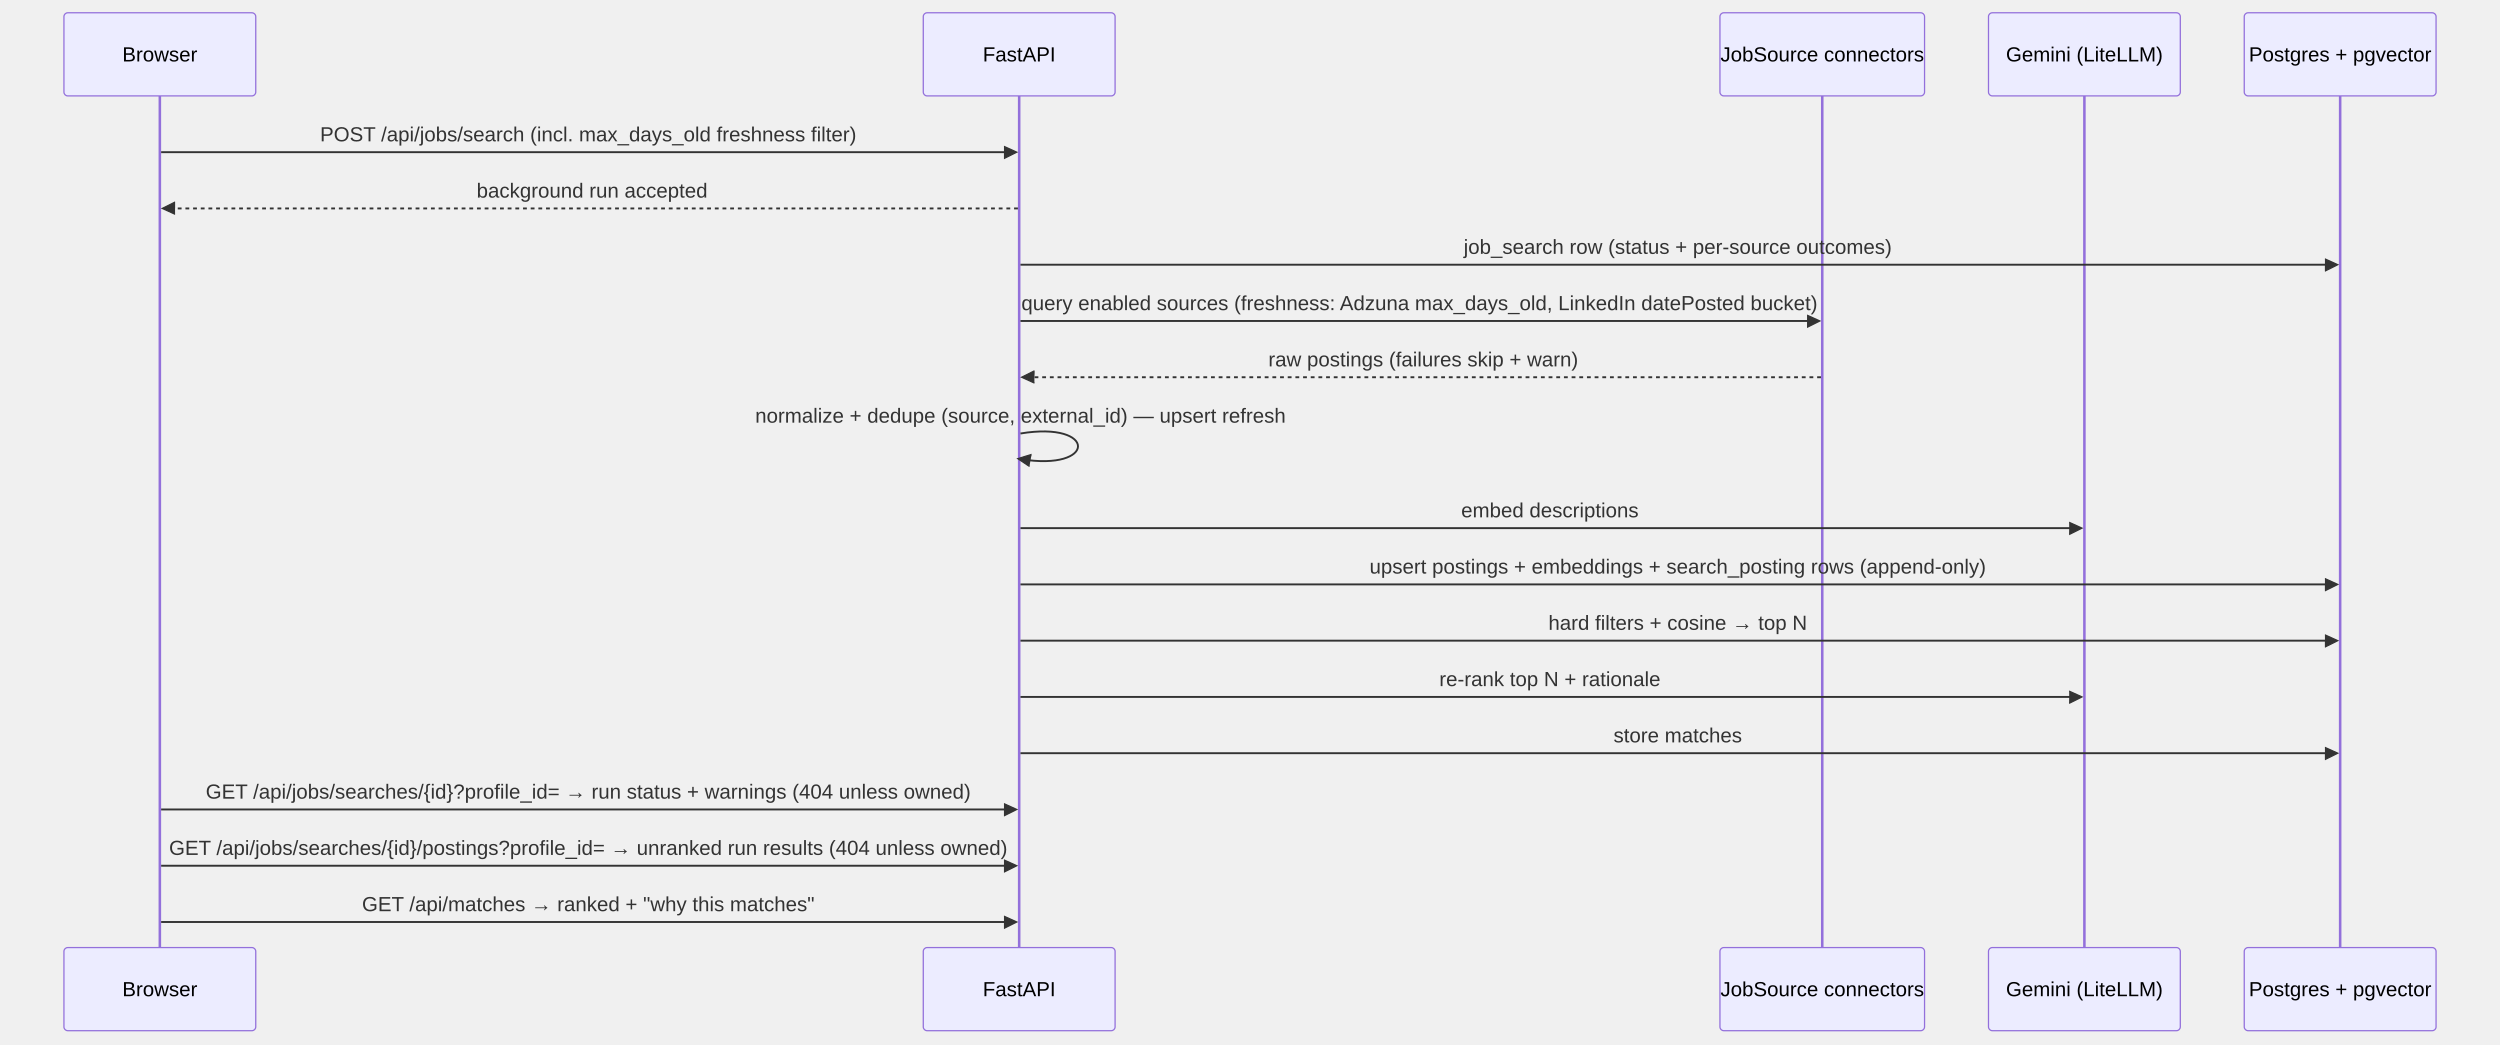
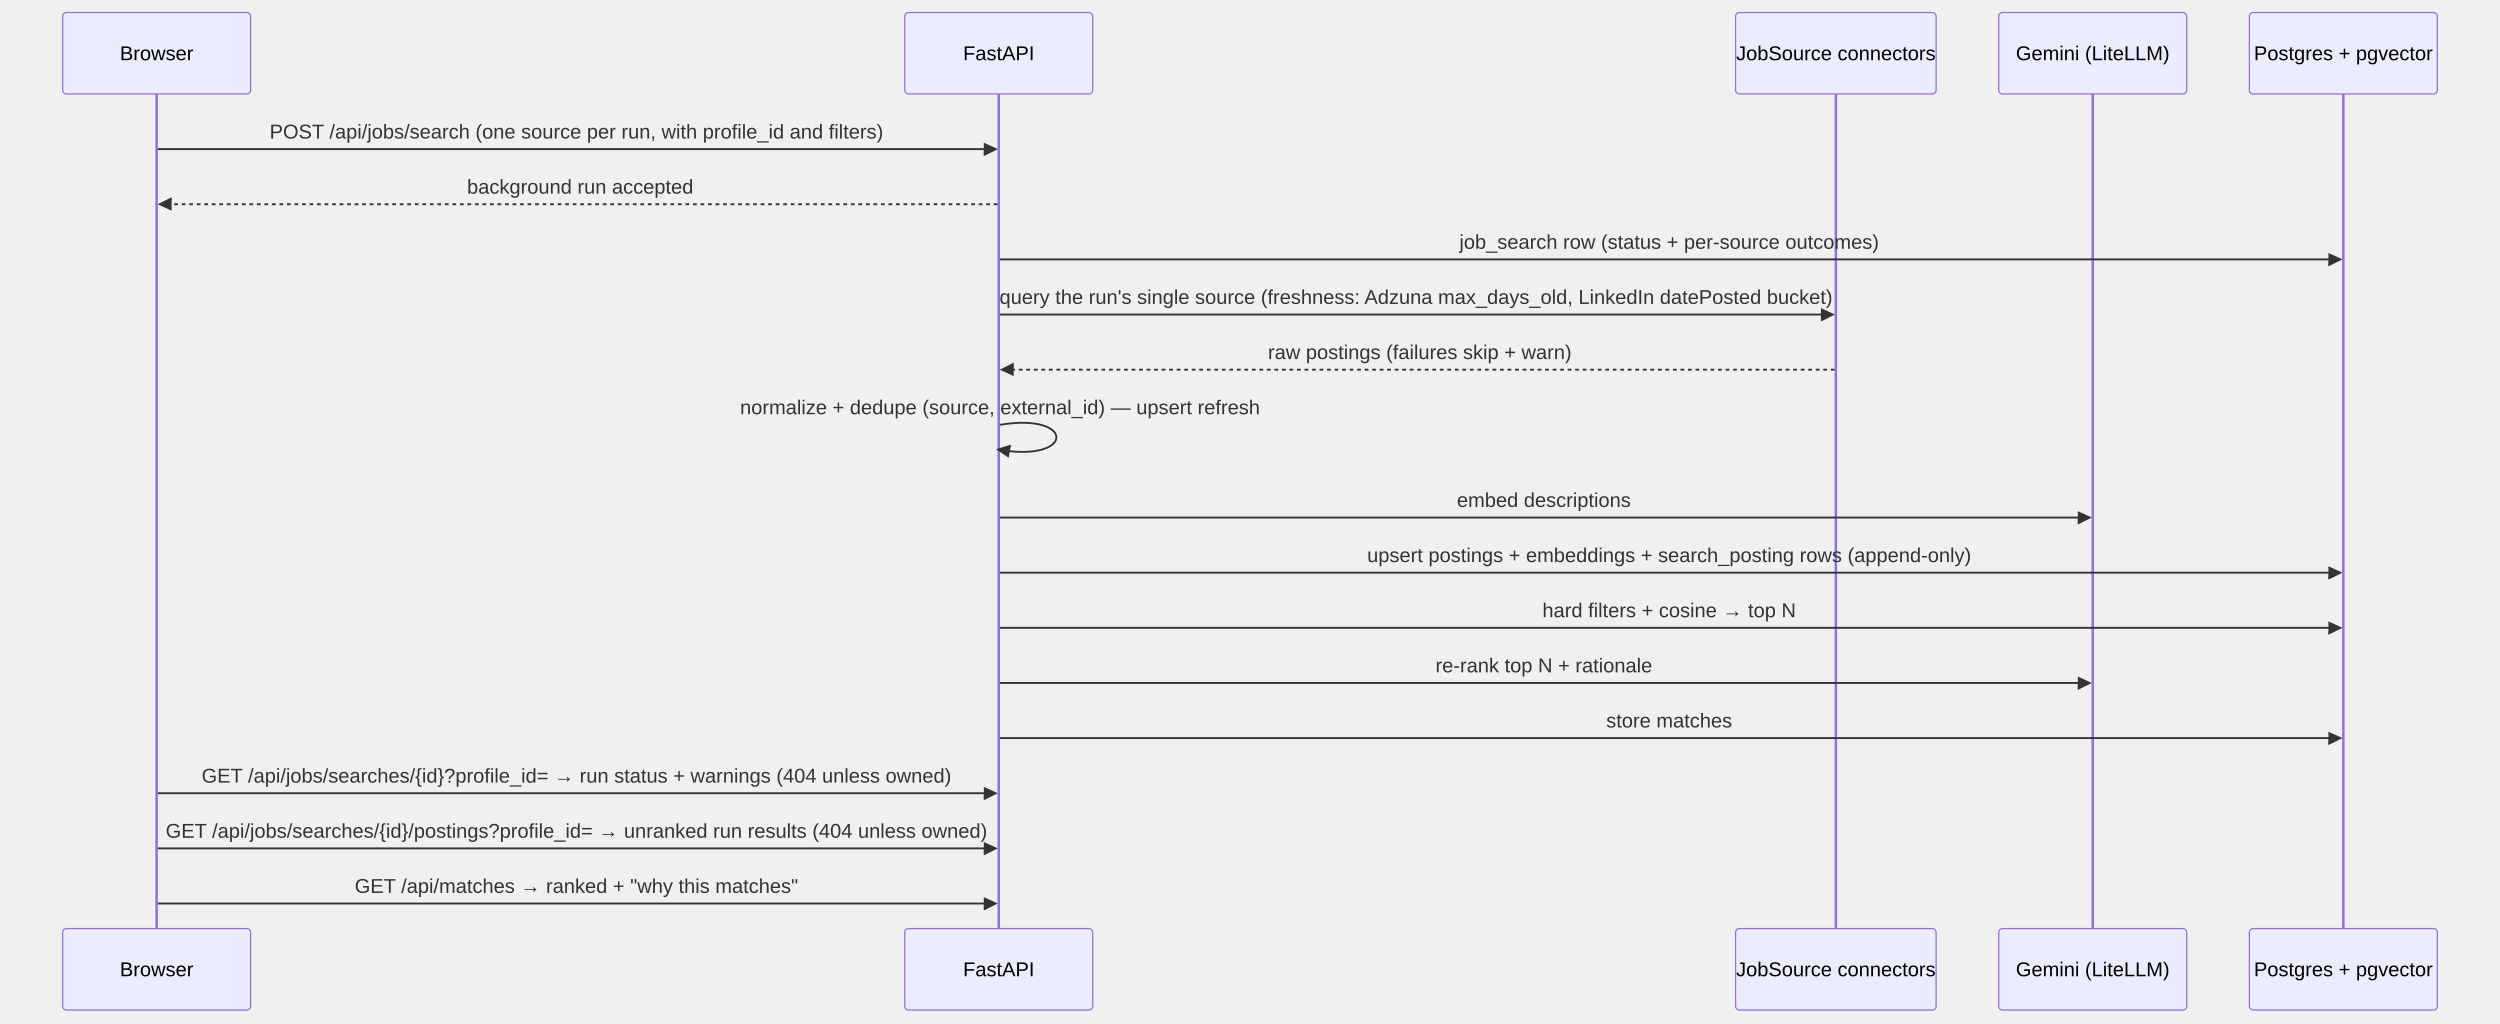
- <svg xmlns="http://www.w3.org/2000/svg" id="my-svg" width="100%" style="max-width: 1955px; background-color: white;" viewBox="-50 -10 1955 817" role="graphics-document document" aria-roledescription="sequence">
+ <svg xmlns="http://www.w3.org/2000/svg" id="my-svg" width="100%" style="max-width: 1995px; background-color: white;" viewBox="-50 -10 1995 817" role="graphics-document document" aria-roledescription="sequence">
  <g>
-     <rect x="1705" y="731" fill="#eaeaea" stroke="#666" width="150" height="65" name="D" rx="3" ry="3" class="actor actor-bottom" />
-     <text x="1780" y="763.5" dominant-baseline="central" alignment-baseline="central" class="actor actor-box" style="text-anchor: middle; font-size: 16px; font-weight: 400;">
-       <tspan x="1780" dy="0">Postgres + pgvector</tspan>
+     <rect x="1745" y="731" fill="#eaeaea" stroke="#666" width="150" height="65" name="D" rx="3" ry="3" class="actor actor-bottom" />
+     <text x="1820" y="763.5" dominant-baseline="central" alignment-baseline="central" class="actor actor-box" style="text-anchor: middle; font-size: 16px; font-weight: 400;">
+       <tspan x="1820" dy="0">Postgres + pgvector</tspan>
    </text>
  </g>
  <g>
-     <rect x="1505" y="731" fill="#eaeaea" stroke="#666" width="150" height="65" name="G" rx="3" ry="3" class="actor actor-bottom" />
-     <text x="1580" y="763.5" dominant-baseline="central" alignment-baseline="central" class="actor actor-box" style="text-anchor: middle; font-size: 16px; font-weight: 400;">
-       <tspan x="1580" dy="0">Gemini (LiteLLM)</tspan>
+     <rect x="1545" y="731" fill="#eaeaea" stroke="#666" width="150" height="65" name="G" rx="3" ry="3" class="actor actor-bottom" />
+     <text x="1620" y="763.5" dominant-baseline="central" alignment-baseline="central" class="actor actor-box" style="text-anchor: middle; font-size: 16px; font-weight: 400;">
+       <tspan x="1620" dy="0">Gemini (LiteLLM)</tspan>
    </text>
  </g>
  <g>
-     <rect x="1295" y="731" fill="#eaeaea" stroke="#666" width="160" height="65" name="C" rx="3" ry="3" class="actor actor-bottom" />
-     <text x="1375" y="763.5" dominant-baseline="central" alignment-baseline="central" class="actor actor-box" style="text-anchor: middle; font-size: 16px; font-weight: 400;">
-       <tspan x="1375" dy="0">JobSource connectors</tspan>
+     <rect x="1335" y="731" fill="#eaeaea" stroke="#666" width="160" height="65" name="C" rx="3" ry="3" class="actor actor-bottom" />
+     <text x="1415" y="763.5" dominant-baseline="central" alignment-baseline="central" class="actor actor-box" style="text-anchor: middle; font-size: 16px; font-weight: 400;">
+       <tspan x="1415" dy="0">JobSource connectors</tspan>
    </text>
  </g>
  <g>
    <rect x="672" y="731" fill="#eaeaea" stroke="#666" width="150" height="65" name="A" rx="3" ry="3" class="actor actor-bottom" />
    <text x="747" y="763.5" dominant-baseline="central" alignment-baseline="central" class="actor actor-box" style="text-anchor: middle; font-size: 16px; font-weight: 400;">
      <tspan x="747" dy="0">FastAPI</tspan>
    </text>
  </g>
  <g>
    <rect x="0" y="731" fill="#eaeaea" stroke="#666" width="150" height="65" name="B" rx="3" ry="3" class="actor actor-bottom" />
    <text x="75" y="763.5" dominant-baseline="central" alignment-baseline="central" class="actor actor-box" style="text-anchor: middle; font-size: 16px; font-weight: 400;">
      <tspan x="75" dy="0">Browser</tspan>
    </text>
  </g>
  <g>
-     <line id="actor4" x1="1780" y1="65" x2="1780" y2="731" class="actor-line 200" stroke-width="0.5px" stroke="#999" name="D" data-et="life-line" data-id="D" />
+     <line id="actor4" x1="1820" y1="65" x2="1820" y2="731" class="actor-line 200" stroke-width="0.5px" stroke="#999" name="D" data-et="life-line" data-id="D" />
    <g id="root-4" data-et="participant" data-type="participant" data-id="D">
-       <rect x="1705" y="0" fill="#eaeaea" stroke="#666" width="150" height="65" name="D" rx="3" ry="3" class="actor actor-top" />
-       <text x="1780" y="32.5" dominant-baseline="central" alignment-baseline="central" class="actor actor-box" style="text-anchor: middle; font-size: 16px; font-weight: 400;">
-         <tspan x="1780" dy="0">Postgres + pgvector</tspan>
+       <rect x="1745" y="0" fill="#eaeaea" stroke="#666" width="150" height="65" name="D" rx="3" ry="3" class="actor actor-top" />
+       <text x="1820" y="32.5" dominant-baseline="central" alignment-baseline="central" class="actor actor-box" style="text-anchor: middle; font-size: 16px; font-weight: 400;">
+         <tspan x="1820" dy="0">Postgres + pgvector</tspan>
      </text>
    </g>
  </g>
  <g>
-     <line id="actor3" x1="1580" y1="65" x2="1580" y2="731" class="actor-line 200" stroke-width="0.5px" stroke="#999" name="G" data-et="life-line" data-id="G" />
+     <line id="actor3" x1="1620" y1="65" x2="1620" y2="731" class="actor-line 200" stroke-width="0.5px" stroke="#999" name="G" data-et="life-line" data-id="G" />
    <g id="root-3" data-et="participant" data-type="participant" data-id="G">
-       <rect x="1505" y="0" fill="#eaeaea" stroke="#666" width="150" height="65" name="G" rx="3" ry="3" class="actor actor-top" />
-       <text x="1580" y="32.5" dominant-baseline="central" alignment-baseline="central" class="actor actor-box" style="text-anchor: middle; font-size: 16px; font-weight: 400;">
-         <tspan x="1580" dy="0">Gemini (LiteLLM)</tspan>
+       <rect x="1545" y="0" fill="#eaeaea" stroke="#666" width="150" height="65" name="G" rx="3" ry="3" class="actor actor-top" />
+       <text x="1620" y="32.5" dominant-baseline="central" alignment-baseline="central" class="actor actor-box" style="text-anchor: middle; font-size: 16px; font-weight: 400;">
+         <tspan x="1620" dy="0">Gemini (LiteLLM)</tspan>
      </text>
    </g>
  </g>
  <g>
-     <line id="actor2" x1="1375" y1="65" x2="1375" y2="731" class="actor-line 200" stroke-width="0.5px" stroke="#999" name="C" data-et="life-line" data-id="C" />
+     <line id="actor2" x1="1415" y1="65" x2="1415" y2="731" class="actor-line 200" stroke-width="0.5px" stroke="#999" name="C" data-et="life-line" data-id="C" />
    <g id="root-2" data-et="participant" data-type="participant" data-id="C">
-       <rect x="1295" y="0" fill="#eaeaea" stroke="#666" width="160" height="65" name="C" rx="3" ry="3" class="actor actor-top" />
-       <text x="1375" y="32.5" dominant-baseline="central" alignment-baseline="central" class="actor actor-box" style="text-anchor: middle; font-size: 16px; font-weight: 400;">
-         <tspan x="1375" dy="0">JobSource connectors</tspan>
+       <rect x="1335" y="0" fill="#eaeaea" stroke="#666" width="160" height="65" name="C" rx="3" ry="3" class="actor actor-top" />
+       <text x="1415" y="32.5" dominant-baseline="central" alignment-baseline="central" class="actor actor-box" style="text-anchor: middle; font-size: 16px; font-weight: 400;">
+         <tspan x="1415" dy="0">JobSource connectors</tspan>
      </text>
    </g>
  </g>
  <g>
    <line id="actor1" x1="747" y1="65" x2="747" y2="731" class="actor-line 200" stroke-width="0.5px" stroke="#999" name="A" data-et="life-line" data-id="A" />
    <g id="root-1" data-et="participant" data-type="participant" data-id="A">
      <rect x="672" y="0" fill="#eaeaea" stroke="#666" width="150" height="65" name="A" rx="3" ry="3" class="actor actor-top" />
      <text x="747" y="32.5" dominant-baseline="central" alignment-baseline="central" class="actor actor-box" style="text-anchor: middle; font-size: 16px; font-weight: 400;">
        <tspan x="747" dy="0">FastAPI</tspan>
      </text>
    </g>
  </g>
  <g>
    <line id="actor0" x1="75" y1="65" x2="75" y2="731" class="actor-line 200" stroke-width="0.5px" stroke="#999" name="B" data-et="life-line" data-id="B" />
    <g id="root-0" data-et="participant" data-type="participant" data-id="B">
      <rect x="0" y="0" fill="#eaeaea" stroke="#666" width="150" height="65" name="B" rx="3" ry="3" class="actor actor-top" />
      <text x="75" y="32.5" dominant-baseline="central" alignment-baseline="central" class="actor actor-box" style="text-anchor: middle; font-size: 16px; font-weight: 400;">
        <tspan x="75" dy="0">Browser</tspan>
      </text>
    </g>
  </g>
  <style>#my-svg{font-family:"trebuchet ms",verdana,arial,sans-serif;font-size:16px;fill:#333;}@keyframes edge-animation-frame{from{stroke-dashoffset:0;}}@keyframes dash{to{stroke-dashoffset:0;}}#my-svg .edge-animation-slow{stroke-dasharray:9,5!important;stroke-dashoffset:900;animation:dash 50s linear infinite;stroke-linecap:round;}#my-svg .edge-animation-fast{stroke-dasharray:9,5!important;stroke-dashoffset:900;animation:dash 20s linear infinite;stroke-linecap:round;}#my-svg .error-icon{fill:#552222;}#my-svg .error-text{fill:#552222;stroke:#552222;}#my-svg .edge-thickness-normal{stroke-width:1px;}#my-svg .edge-thickness-thick{stroke-width:3.5px;}#my-svg .edge-pattern-solid{stroke-dasharray:0;}#my-svg .edge-thickness-invisible{stroke-width:0;fill:none;}#my-svg .edge-pattern-dashed{stroke-dasharray:3;}#my-svg .edge-pattern-dotted{stroke-dasharray:2;}#my-svg .marker{fill:#333333;stroke:#333333;}#my-svg .marker.cross{stroke:#333333;}#my-svg svg{font-family:"trebuchet ms",verdana,arial,sans-serif;font-size:16px;}#my-svg p{margin:0;}#my-svg .actor{stroke:#9370DB;fill:#ECECFF;stroke-width:1;}#my-svg rect.actor.outer-path[data-look="neo"]{filter:drop-shadow(1px 2px 2px rgba(185, 185, 185, 1));}#my-svg rect.note[data-look="neo"]{stroke:#aaaa33;fill:#fff5ad;filter:drop-shadow(1px 2px 2px rgba(185, 185, 185, 1));}#my-svg text.actor&gt;tspan{fill:black;stroke:none;}#my-svg .actor-line{stroke:#9370DB;}#my-svg .innerArc{stroke-width:1.5;stroke-dasharray:none;}#my-svg .messageLine0{stroke-width:1.5;stroke-dasharray:none;stroke:#333;}#my-svg .messageLine1{stroke-width:1.5;stroke-dasharray:2,2;stroke:#333;}#my-svg [id$="-arrowhead"] path{fill:#333;stroke:#333;}#my-svg .sequenceNumber{fill:white;}#my-svg [id$="-sequencenumber"]{fill:#333;}#my-svg [id$="-crosshead"] path{fill:#333;stroke:#333;}#my-svg .messageText{fill:#333;stroke:none;}#my-svg .labelBox{stroke:#9370DB;fill:#ECECFF;filter:none;}#my-svg .labelText,#my-svg .labelText&gt;tspan{fill:black;stroke:none;}#my-svg .loopText,#my-svg .loopText&gt;tspan{fill:black;stroke:none;}#my-svg .sectionTitle,#my-svg .sectionTitle&gt;tspan{fill:black;stroke:none;}#my-svg .loopLine{stroke-width:2px;stroke-dasharray:2,2;stroke:#9370DB;fill:#9370DB;}#my-svg .note{stroke:#aaaa33;fill:#fff5ad;}#my-svg .noteText,#my-svg .noteText&gt;tspan{fill:black;stroke:none;font-weight:normal;}#my-svg .activation0{fill:#f4f4f4;stroke:#666;}#my-svg .activation1{fill:#f4f4f4;stroke:#666;}#my-svg .activation2{fill:#f4f4f4;stroke:#666;}#my-svg .actorPopupMenu{position:absolute;}#my-svg .actorPopupMenuPanel{position:absolute;fill:#ECECFF;box-shadow:0px 8px 16px 0px rgba(0,0,0,0.2);filter:drop-shadow(3px 5px 2px rgb(0 0 0 / 0.4));}#my-svg .actor-man circle,#my-svg line{fill:#ECECFF;stroke-width:2px;}#my-svg g rect.rect{filter:drop-shadow(1px 2px 2px rgba(185, 185, 185, 1));stroke:#9370DB;}#my-svg .node .neo-node{stroke:#9370DB;}#my-svg [data-look="neo"].node rect,#my-svg [data-look="neo"].cluster rect,#my-svg [data-look="neo"].node polygon{stroke:#9370DB;filter:drop-shadow(1px 2px 2px rgba(185, 185, 185, 1));}#my-svg [data-look="neo"].swimlane.cluster rect{filter:none;}#my-svg [data-look="neo"].node path{stroke:#9370DB;stroke-width:1px;}#my-svg [data-look="neo"].node .outer-path{filter:drop-shadow(1px 2px 2px rgba(185, 185, 185, 1));}#my-svg [data-look="neo"].node .neo-line path{stroke:#9370DB;filter:none;}#my-svg [data-look="neo"].node circle{stroke:#9370DB;filter:drop-shadow(1px 2px 2px rgba(185, 185, 185, 1));}#my-svg [data-look="neo"].node circle .state-start{fill:#000000;}#my-svg [data-look="neo"].icon-shape .icon{fill:#9370DB;filter:drop-shadow(1px 2px 2px rgba(185, 185, 185, 1));}#my-svg [data-look="neo"].icon-shape .icon-neo path{stroke:#9370DB;filter:drop-shadow(1px 2px 2px rgba(185, 185, 185, 1));}#my-svg :root{--mermaid-font-family:"trebuchet ms",verdana,arial,sans-serif;}</style>
  <g />
  <defs>
    <symbol id="my-svg-computer" width="24" height="24">
      <path transform="scale(.5)" d="M2 2v13h20v-13h-20zm18 11h-16v-9h16v9zm-10.228 6l.466-1h3.524l.467 1h-4.457zm14.228 3h-24l2-6h2.104l-1.33 4h18.45l-1.297-4h2.073l2 6zm-5-10h-14v-7h14v7z" />
    </symbol>
  </defs>
  <defs>
    <symbol id="my-svg-database" fill-rule="evenodd" clip-rule="evenodd">
      <path transform="scale(.5)" d="M12.258.001l.256.004.255.005.253.008.251.01.249.012.247.015.246.016.242.019.241.02.239.023.236.024.233.027.231.028.229.031.225.032.223.034.22.036.217.038.214.04.211.041.208.043.205.045.201.046.198.048.194.05.191.051.187.053.183.054.18.056.175.057.172.059.168.06.163.061.16.063.155.064.15.066.074.033.073.033.071.034.07.034.069.035.068.035.067.035.066.035.064.036.064.036.062.036.06.036.06.037.058.037.058.037.055.038.055.038.053.038.052.038.051.039.05.039.048.039.047.039.045.04.044.04.043.04.041.04.04.041.039.041.037.041.036.041.034.041.033.042.032.042.03.042.029.042.027.042.026.043.024.043.023.043.021.043.02.043.018.044.017.043.015.044.013.044.012.044.011.045.009.044.007.045.006.045.004.045.002.045.001.045v17l-.001.045-.002.045-.004.045-.006.045-.007.045-.009.044-.011.045-.012.044-.013.044-.015.044-.017.043-.018.044-.02.043-.021.043-.023.043-.024.043-.026.043-.027.042-.029.042-.03.042-.032.042-.033.042-.034.041-.036.041-.037.041-.039.041-.04.041-.041.04-.043.04-.044.04-.045.04-.047.039-.048.039-.05.039-.051.039-.052.038-.053.038-.055.038-.055.038-.058.037-.058.037-.06.037-.06.036-.062.036-.064.036-.064.036-.066.035-.067.035-.068.035-.069.035-.07.034-.071.034-.073.033-.074.033-.15.066-.155.064-.16.063-.163.061-.168.06-.172.059-.175.057-.18.056-.183.054-.187.053-.191.051-.194.05-.198.048-.201.046-.205.045-.208.043-.211.041-.214.04-.217.038-.22.036-.223.034-.225.032-.229.031-.231.028-.233.027-.236.024-.239.023-.241.02-.242.019-.246.016-.247.015-.249.012-.251.01-.253.008-.255.005-.256.004-.258.001-.258-.001-.256-.004-.255-.005-.253-.008-.251-.01-.249-.012-.247-.015-.245-.016-.243-.019-.241-.02-.238-.023-.236-.024-.234-.027-.231-.028-.228-.031-.226-.032-.223-.034-.22-.036-.217-.038-.214-.04-.211-.041-.208-.043-.204-.045-.201-.046-.198-.048-.195-.05-.19-.051-.187-.053-.184-.054-.179-.056-.176-.057-.172-.059-.167-.06-.164-.061-.159-.063-.155-.064-.151-.066-.074-.033-.072-.033-.072-.034-.07-.034-.069-.035-.068-.035-.067-.035-.066-.035-.064-.036-.063-.036-.062-.036-.061-.036-.06-.037-.058-.037-.057-.037-.056-.038-.055-.038-.053-.038-.052-.038-.051-.039-.049-.039-.049-.039-.046-.039-.046-.04-.044-.04-.043-.04-.041-.04-.04-.041-.039-.041-.037-.041-.036-.041-.034-.041-.033-.042-.032-.042-.03-.042-.029-.042-.027-.042-.026-.043-.024-.043-.023-.043-.021-.043-.02-.043-.018-.044-.017-.043-.015-.044-.013-.044-.012-.044-.011-.045-.009-.044-.007-.045-.006-.045-.004-.045-.002-.045-.001-.045v-17l.001-.045.002-.045.004-.045.006-.045.007-.045.009-.044.011-.045.012-.044.013-.044.015-.044.017-.043.018-.044.02-.043.021-.043.023-.043.024-.043.026-.043.027-.042.029-.042.03-.042.032-.042.033-.042.034-.041.036-.041.037-.041.039-.041.04-.041.041-.04.043-.04.044-.04.046-.04.046-.039.049-.039.049-.039.051-.039.052-.038.053-.038.055-.038.056-.038.057-.037.058-.037.06-.037.061-.036.062-.036.063-.036.064-.036.066-.035.067-.035.068-.035.069-.035.07-.034.072-.034.072-.033.074-.033.151-.066.155-.064.159-.063.164-.061.167-.06.172-.059.176-.057.179-.056.184-.054.187-.053.19-.051.195-.05.198-.048.201-.046.204-.045.208-.043.211-.041.214-.04.217-.038.22-.036.223-.034.226-.032.228-.031.231-.028.234-.027.236-.024.238-.023.241-.02.243-.019.245-.016.247-.015.249-.012.251-.01.253-.008.255-.005.256-.004.258-.001.258.001zm-9.258 20.499v.01l.001.021.003.021.004.022.005.021.006.022.007.022.009.023.01.022.011.023.012.023.013.023.015.023.016.024.017.023.018.024.019.024.021.024.022.025.023.024.024.025.052.049.056.05.061.051.066.051.07.051.075.051.079.052.084.052.088.052.092.052.097.052.102.051.105.052.11.052.114.051.119.051.123.051.127.05.131.05.135.05.139.048.144.049.147.047.152.047.155.047.16.045.163.045.167.043.171.043.176.041.178.041.183.039.187.039.19.037.194.035.197.035.202.033.204.031.209.03.212.029.216.027.219.025.222.024.226.021.23.02.233.018.236.016.24.015.243.012.246.01.249.008.253.005.256.004.259.001.26-.001.257-.004.254-.005.25-.008.247-.011.244-.012.241-.014.237-.016.233-.018.231-.021.226-.021.224-.024.22-.026.216-.027.212-.028.21-.031.205-.031.202-.034.198-.034.194-.036.191-.037.187-.039.183-.04.179-.04.175-.042.172-.043.168-.044.163-.045.16-.046.155-.046.152-.047.148-.048.143-.049.139-.049.136-.05.131-.05.126-.05.123-.051.118-.052.114-.051.11-.052.106-.052.101-.052.096-.052.092-.052.088-.053.083-.051.079-.052.074-.052.07-.051.065-.051.06-.051.056-.05.051-.05.023-.024.023-.025.021-.024.02-.024.019-.024.018-.024.017-.024.015-.023.014-.024.013-.023.012-.023.01-.023.01-.022.008-.022.006-.022.006-.022.004-.022.004-.021.001-.021.001-.021v-4.127l-.077.055-.08.053-.083.054-.085.053-.087.052-.09.052-.093.051-.095.05-.097.05-.1.049-.102.049-.105.048-.106.047-.109.047-.111.046-.114.045-.115.045-.118.044-.12.043-.122.042-.124.042-.126.041-.128.04-.13.04-.132.038-.134.038-.135.037-.138.037-.139.035-.142.035-.143.034-.144.033-.147.032-.148.031-.15.03-.151.03-.153.029-.154.027-.156.027-.158.026-.159.025-.161.024-.162.023-.163.022-.165.021-.166.02-.167.019-.169.018-.169.017-.171.016-.173.015-.173.014-.175.013-.175.012-.177.011-.178.01-.179.008-.179.008-.181.006-.182.005-.182.004-.184.003-.184.002h-.37l-.184-.002-.184-.003-.182-.004-.182-.005-.181-.006-.179-.008-.179-.008-.178-.01-.176-.011-.176-.012-.175-.013-.173-.014-.172-.015-.171-.016-.17-.017-.169-.018-.167-.019-.166-.02-.165-.021-.163-.022-.162-.023-.161-.024-.159-.025-.157-.026-.156-.027-.155-.027-.153-.029-.151-.03-.15-.03-.148-.031-.146-.032-.145-.033-.143-.034-.141-.035-.14-.035-.137-.037-.136-.037-.134-.038-.132-.038-.13-.04-.128-.04-.126-.041-.124-.042-.122-.042-.12-.044-.117-.043-.116-.045-.113-.045-.112-.046-.109-.047-.106-.047-.105-.048-.102-.049-.1-.049-.097-.05-.095-.05-.093-.052-.09-.051-.087-.052-.085-.053-.083-.054-.08-.054-.077-.054v4.127zm0-5.654v.011l.001.021.003.021.004.021.005.022.006.022.007.022.009.022.01.022.011.023.012.023.013.023.015.024.016.023.017.024.018.024.019.024.021.024.022.024.023.025.024.024.052.05.056.05.061.05.066.051.07.051.075.052.079.051.084.052.088.052.092.052.097.052.102.052.105.052.11.051.114.051.119.052.123.05.127.051.131.05.135.049.139.049.144.048.147.048.152.047.155.046.16.045.163.045.167.044.171.042.176.042.178.04.183.04.187.038.19.037.194.036.197.034.202.033.204.032.209.03.212.028.216.027.219.025.222.024.226.022.23.02.233.018.236.016.24.014.243.012.246.01.249.008.253.006.256.003.259.001.26-.001.257-.003.254-.006.25-.008.247-.01.244-.012.241-.015.237-.016.233-.018.231-.02.226-.022.224-.024.22-.025.216-.027.212-.029.21-.03.205-.032.202-.033.198-.035.194-.036.191-.037.187-.039.183-.039.179-.041.175-.042.172-.043.168-.044.163-.045.16-.045.155-.047.152-.047.148-.048.143-.048.139-.05.136-.049.131-.05.126-.051.123-.051.118-.051.114-.052.11-.052.106-.052.101-.052.096-.052.092-.052.088-.052.083-.052.079-.052.074-.051.07-.052.065-.051.06-.05.056-.051.051-.049.023-.025.023-.024.021-.025.02-.024.019-.024.018-.024.017-.024.015-.023.014-.023.013-.024.012-.022.01-.023.01-.023.008-.022.006-.022.006-.022.004-.021.004-.022.001-.021.001-.021v-4.139l-.077.054-.08.054-.083.054-.085.052-.087.053-.09.051-.093.051-.095.051-.097.05-.1.049-.102.049-.105.048-.106.047-.109.047-.111.046-.114.045-.115.044-.118.044-.12.044-.122.042-.124.042-.126.041-.128.04-.13.039-.132.039-.134.038-.135.037-.138.036-.139.036-.142.035-.143.033-.144.033-.147.033-.148.031-.15.03-.151.03-.153.028-.154.028-.156.027-.158.026-.159.025-.161.024-.162.023-.163.022-.165.021-.166.02-.167.019-.169.018-.169.017-.171.016-.173.015-.173.014-.175.013-.175.012-.177.011-.178.009-.179.009-.179.007-.181.007-.182.005-.182.004-.184.003-.184.002h-.37l-.184-.002-.184-.003-.182-.004-.182-.005-.181-.007-.179-.007-.179-.009-.178-.009-.176-.011-.176-.012-.175-.013-.173-.014-.172-.015-.171-.016-.17-.017-.169-.018-.167-.019-.166-.02-.165-.021-.163-.022-.162-.023-.161-.024-.159-.025-.157-.026-.156-.027-.155-.028-.153-.028-.151-.03-.15-.03-.148-.031-.146-.033-.145-.033-.143-.033-.141-.035-.14-.036-.137-.036-.136-.037-.134-.038-.132-.039-.13-.039-.128-.04-.126-.041-.124-.042-.122-.043-.12-.043-.117-.044-.116-.044-.113-.046-.112-.046-.109-.046-.106-.047-.105-.048-.102-.049-.1-.049-.097-.05-.095-.051-.093-.051-.09-.051-.087-.053-.085-.052-.083-.054-.08-.054-.077-.054v4.139zm0-5.666v.011l.001.02.003.022.004.021.005.022.006.021.007.022.009.023.01.022.011.023.012.023.013.023.015.023.016.024.017.024.018.023.019.024.021.025.022.024.023.024.024.025.052.05.056.05.061.05.066.051.07.051.075.052.079.051.084.052.088.052.092.052.097.052.102.052.105.051.11.052.114.051.119.051.123.051.127.05.131.05.135.05.139.049.144.048.147.048.152.047.155.046.16.045.163.045.167.043.171.043.176.042.178.04.183.04.187.038.19.037.194.036.197.034.202.033.204.032.209.03.212.028.216.027.219.025.222.024.226.021.23.02.233.018.236.017.24.014.243.012.246.01.249.008.253.006.256.003.259.001.26-.001.257-.003.254-.006.25-.008.247-.01.244-.013.241-.014.237-.016.233-.018.231-.02.226-.022.224-.024.22-.025.216-.027.212-.029.21-.03.205-.032.202-.033.198-.035.194-.036.191-.037.187-.039.183-.039.179-.041.175-.042.172-.043.168-.044.163-.045.16-.045.155-.047.152-.047.148-.048.143-.049.139-.049.136-.049.131-.051.126-.05.123-.051.118-.052.114-.051.11-.052.106-.052.101-.052.096-.052.092-.052.088-.052.083-.052.079-.052.074-.052.07-.051.065-.051.06-.051.056-.05.051-.049.023-.025.023-.025.021-.024.02-.024.019-.024.018-.024.017-.024.015-.023.014-.024.013-.023.012-.023.01-.022.01-.023.008-.022.006-.022.006-.022.004-.022.004-.021.001-.021.001-.021v-4.153l-.077.054-.08.054-.083.053-.085.053-.087.053-.09.051-.093.051-.095.051-.097.05-.1.049-.102.048-.105.048-.106.048-.109.046-.111.046-.114.046-.115.044-.118.044-.12.043-.122.043-.124.042-.126.041-.128.04-.13.039-.132.039-.134.038-.135.037-.138.036-.139.036-.142.034-.143.034-.144.033-.147.032-.148.032-.15.03-.151.03-.153.028-.154.028-.156.027-.158.026-.159.024-.161.024-.162.023-.163.023-.165.021-.166.02-.167.019-.169.018-.169.017-.171.016-.173.015-.173.014-.175.013-.175.012-.177.01-.178.01-.179.009-.179.007-.181.006-.182.006-.182.004-.184.003-.184.001-.185.001-.185-.001-.184-.001-.184-.003-.182-.004-.182-.006-.181-.006-.179-.007-.179-.009-.178-.01-.176-.01-.176-.012-.175-.013-.173-.014-.172-.015-.171-.016-.17-.017-.169-.018-.167-.019-.166-.02-.165-.021-.163-.023-.162-.023-.161-.024-.159-.024-.157-.026-.156-.027-.155-.028-.153-.028-.151-.03-.15-.03-.148-.032-.146-.032-.145-.033-.143-.034-.141-.034-.14-.036-.137-.036-.136-.037-.134-.038-.132-.039-.13-.039-.128-.041-.126-.041-.124-.041-.122-.043-.12-.043-.117-.044-.116-.044-.113-.046-.112-.046-.109-.046-.106-.048-.105-.048-.102-.048-.1-.05-.097-.049-.095-.051-.093-.051-.09-.052-.087-.052-.085-.053-.083-.053-.08-.054-.077-.054v4.153zm8.74-8.179l-.257.004-.254.005-.25.008-.247.011-.244.012-.241.014-.237.016-.233.018-.231.021-.226.022-.224.023-.22.026-.216.027-.212.028-.21.031-.205.032-.202.033-.198.034-.194.036-.191.038-.187.038-.183.04-.179.041-.175.042-.172.043-.168.043-.163.045-.16.046-.155.046-.152.048-.148.048-.143.048-.139.049-.136.05-.131.05-.126.051-.123.051-.118.051-.114.052-.11.052-.106.052-.101.052-.096.052-.092.052-.088.052-.083.052-.079.052-.074.051-.07.052-.065.051-.06.05-.056.05-.051.05-.023.025-.023.024-.021.024-.02.025-.019.024-.018.024-.017.023-.015.024-.014.023-.013.023-.012.023-.01.023-.01.022-.008.022-.006.023-.006.021-.004.022-.004.021-.001.021-.001.021.001.021.001.021.004.021.004.022.006.021.006.023.008.022.01.022.01.023.012.023.013.023.014.023.015.024.017.023.018.024.019.024.02.025.021.024.023.024.023.025.051.05.056.05.06.05.065.051.07.052.074.051.079.052.083.052.088.052.092.052.096.052.101.052.106.052.11.052.114.052.118.051.123.051.126.051.131.05.136.05.139.049.143.048.148.048.152.048.155.046.16.046.163.045.168.043.172.043.175.042.179.041.183.04.187.038.191.038.194.036.198.034.202.033.205.032.21.031.212.028.216.027.22.026.224.023.226.022.231.021.233.018.237.016.241.014.244.012.247.011.25.008.254.005.257.004.26.001.26-.001.257-.004.254-.005.25-.008.247-.011.244-.012.241-.014.237-.016.233-.018.231-.021.226-.022.224-.023.22-.026.216-.027.212-.028.21-.031.205-.032.202-.033.198-.034.194-.036.191-.038.187-.038.183-.04.179-.041.175-.042.172-.043.168-.043.163-.045.16-.046.155-.046.152-.048.148-.048.143-.048.139-.049.136-.05.131-.05.126-.051.123-.051.118-.051.114-.052.11-.052.106-.052.101-.052.096-.052.092-.052.088-.052.083-.052.079-.052.074-.051.07-.052.065-.051.06-.05.056-.05.051-.05.023-.025.023-.024.021-.024.02-.025.019-.024.018-.024.017-.023.015-.024.014-.023.013-.023.012-.023.01-.023.01-.022.008-.022.006-.023.006-.021.004-.022.004-.021.001-.021.001-.021-.001-.021-.001-.021-.004-.021-.004-.022-.006-.021-.006-.023-.008-.022-.01-.022-.01-.023-.012-.023-.013-.023-.014-.023-.015-.024-.017-.023-.018-.024-.019-.024-.02-.025-.021-.024-.023-.024-.023-.025-.051-.05-.056-.05-.06-.05-.065-.051-.07-.052-.074-.051-.079-.052-.083-.052-.088-.052-.092-.052-.096-.052-.101-.052-.106-.052-.11-.052-.114-.052-.118-.051-.123-.051-.126-.051-.131-.05-.136-.05-.139-.049-.143-.048-.148-.048-.152-.048-.155-.046-.16-.046-.163-.045-.168-.043-.172-.043-.175-.042-.179-.041-.183-.04-.187-.038-.191-.038-.194-.036-.198-.034-.202-.033-.205-.032-.21-.031-.212-.028-.216-.027-.22-.026-.224-.023-.226-.022-.231-.021-.233-.018-.237-.016-.241-.014-.244-.012-.247-.011-.25-.008-.254-.005-.257-.004-.26-.001-.26.001z" />
    </symbol>
  </defs>
  <defs>
    <symbol id="my-svg-clock" width="24" height="24">
      <path transform="scale(.5)" d="M12 2c5.514 0 10 4.486 10 10s-4.486 10-10 10-10-4.486-10-10 4.486-10 10-10zm0-2c-6.627 0-12 5.373-12 12s5.373 12 12 12 12-5.373 12-12-5.373-12-12-12zm5.848 12.459c.202.038.202.333.001.372-1.907.361-6.045 1.111-6.547 1.111-.719 0-1.301-.582-1.301-1.301 0-.512.77-5.447 1.125-7.445.034-.192.312-.181.343.014l.985 6.238 5.394 1.011z" />
    </symbol>
  </defs>
  <defs>
    <marker id="my-svg-arrowhead" refX="7.9" refY="5" markerUnits="userSpaceOnUse" markerWidth="12" markerHeight="12" orient="auto-start-reverse">
      <path d="M -1 0 L 10 5 L 0 10 z" />
    </marker>
  </defs>
  <defs>
    <marker id="my-svg-crosshead" markerWidth="15" markerHeight="8" orient="auto" refX="4" refY="4.5">
      <path fill="none" stroke="#000000" stroke-width="1pt" d="M 1,2 L 6,7 M 6,2 L 1,7" style="stroke-dasharray: 0, 0;" />
    </marker>
  </defs>
  <defs>
    <marker id="my-svg-filled-head" refX="15.5" refY="7" markerWidth="20" markerHeight="28" orient="auto">
      <path d="M 18,7 L9,13 L14,7 L9,1 Z" />
    </marker>
  </defs>
  <defs>
    <marker id="my-svg-sequencenumber" refX="15" refY="15" markerWidth="60" markerHeight="40" orient="auto">
      <circle cx="15" cy="15" r="6" />
    </marker>
  </defs>
  <defs>
    <marker id="my-svg-solidTopArrowHead" refX="7.9" refY="7.25" markerUnits="userSpaceOnUse" markerWidth="12" markerHeight="12" orient="auto-start-reverse">
      <path d="M 0 0 L 10 8 L 0 8 z" />
    </marker>
  </defs>
  <defs>
    <marker id="my-svg-solidBottomArrowHead" refX="7.9" refY="0.75" markerUnits="userSpaceOnUse" markerWidth="12" markerHeight="12" orient="auto-start-reverse">
      <path d="M 0 0 L 10 0 L 0 8 z" />
    </marker>
  </defs>
  <defs>
    <marker id="my-svg-stickTopArrowHead" refX="7.5" refY="7" markerUnits="userSpaceOnUse" markerWidth="12" markerHeight="12" orient="auto-start-reverse">
      <path d="M 0 0 L 7 7" stroke="black" stroke-width="1.5" fill="none" />
    </marker>
  </defs>
  <defs>
    <marker id="my-svg-stickBottomArrowHead" refX="7.5" refY="0" markerUnits="userSpaceOnUse" markerWidth="12" markerHeight="12" orient="auto-start-reverse">
      <path d="M 0 7 L 7 0" stroke="black" stroke-width="1.5" fill="none" />
    </marker>
  </defs>
-   <text x="410" y="80" text-anchor="middle" dominant-baseline="middle" alignment-baseline="middle" class="messageText" dy="1em" style="font-size: 16px; font-weight: 400;">POST /api/jobs/search (incl. max_days_old freshness filter)</text>
+   <text x="410" y="80" text-anchor="middle" dominant-baseline="middle" alignment-baseline="middle" class="messageText" dy="1em" style="font-size: 16px; font-weight: 400;">POST /api/jobs/search (one source per run, with profile_id and filters)</text>
  <line x1="76" y1="109" x2="743" y2="109" class="messageLine0" data-et="message" data-id="i0" data-from="B" data-to="A" stroke-width="2" stroke="none" marker-end="url(#my-svg-arrowhead)" style="fill: none;" />
  <text x="413" y="124" text-anchor="middle" dominant-baseline="middle" alignment-baseline="middle" class="messageText" dy="1em" style="font-size: 16px; font-weight: 400;">background run accepted</text>
  <line x1="746" y1="153" x2="79" y2="153" class="messageLine1" data-et="message" data-id="i1" data-from="A" data-to="B" stroke-width="2" stroke="none" marker-end="url(#my-svg-arrowhead)" style="stroke-dasharray: 3, 3; fill: none;" />
-   <text x="1262" y="168" text-anchor="middle" dominant-baseline="middle" alignment-baseline="middle" class="messageText" dy="1em" style="font-size: 16px; font-weight: 400;">job_search row (status + per-source outcomes)</text>
-   <line x1="748" y1="197" x2="1776" y2="197" class="messageLine0" data-et="message" data-id="i2" data-from="A" data-to="D" stroke-width="2" stroke="none" marker-end="url(#my-svg-arrowhead)" style="fill: none;" />
-   <text x="1060" y="212" text-anchor="middle" dominant-baseline="middle" alignment-baseline="middle" class="messageText" dy="1em" style="font-size: 16px; font-weight: 400;">query enabled sources (freshness: Adzuna max_days_old, LinkedIn datePosted bucket)</text>
-   <line x1="748" y1="241" x2="1371" y2="241" class="messageLine0" data-et="message" data-id="i3" data-from="A" data-to="C" stroke-width="2" stroke="none" marker-end="url(#my-svg-arrowhead)" style="fill: none;" />
-   <text x="1063" y="256" text-anchor="middle" dominant-baseline="middle" alignment-baseline="middle" class="messageText" dy="1em" style="font-size: 16px; font-weight: 400;">raw postings (failures skip + warn)</text>
-   <line x1="1374" y1="285" x2="751" y2="285" class="messageLine1" data-et="message" data-id="i4" data-from="C" data-to="A" stroke-width="2" stroke="none" marker-end="url(#my-svg-arrowhead)" style="stroke-dasharray: 3, 3; fill: none;" />
+   <text x="1282" y="168" text-anchor="middle" dominant-baseline="middle" alignment-baseline="middle" class="messageText" dy="1em" style="font-size: 16px; font-weight: 400;">job_search row (status + per-source outcomes)</text>
+   <line x1="748" y1="197" x2="1816" y2="197" class="messageLine0" data-et="message" data-id="i2" data-from="A" data-to="D" stroke-width="2" stroke="none" marker-end="url(#my-svg-arrowhead)" style="fill: none;" />
+   <text x="1080" y="212" text-anchor="middle" dominant-baseline="middle" alignment-baseline="middle" class="messageText" dy="1em" style="font-size: 16px; font-weight: 400;">query the run's single source (freshness: Adzuna max_days_old, LinkedIn datePosted bucket)</text>
+   <line x1="748" y1="241" x2="1411" y2="241" class="messageLine0" data-et="message" data-id="i3" data-from="A" data-to="C" stroke-width="2" stroke="none" marker-end="url(#my-svg-arrowhead)" style="fill: none;" />
+   <text x="1083" y="256" text-anchor="middle" dominant-baseline="middle" alignment-baseline="middle" class="messageText" dy="1em" style="font-size: 16px; font-weight: 400;">raw postings (failures skip + warn)</text>
+   <line x1="1414" y1="285" x2="751" y2="285" class="messageLine1" data-et="message" data-id="i4" data-from="C" data-to="A" stroke-width="2" stroke="none" marker-end="url(#my-svg-arrowhead)" style="stroke-dasharray: 3, 3; fill: none;" />
  <text x="748" y="300" text-anchor="middle" dominant-baseline="middle" alignment-baseline="middle" class="messageText" dy="1em" style="font-size: 16px; font-weight: 400;">normalize + dedupe (source, external_id) — upsert refresh</text>
  <path d="M 748,329 C 808,319 808,359 748,349" class="messageLine0" data-et="message" data-id="i5" data-from="A" data-to="A" stroke-width="2" stroke="none" marker-end="url(#my-svg-arrowhead)" style="fill: none;" />
-   <text x="1162" y="374" text-anchor="middle" dominant-baseline="middle" alignment-baseline="middle" class="messageText" dy="1em" style="font-size: 16px; font-weight: 400;">embed descriptions</text>
-   <line x1="748" y1="403" x2="1576" y2="403" class="messageLine0" data-et="message" data-id="i6" data-from="A" data-to="G" stroke-width="2" stroke="none" marker-end="url(#my-svg-arrowhead)" style="fill: none;" />
-   <text x="1262" y="418" text-anchor="middle" dominant-baseline="middle" alignment-baseline="middle" class="messageText" dy="1em" style="font-size: 16px; font-weight: 400;">upsert postings + embeddings + search_posting rows (append-only)</text>
-   <line x1="748" y1="447" x2="1776" y2="447" class="messageLine0" data-et="message" data-id="i7" data-from="A" data-to="D" stroke-width="2" stroke="none" marker-end="url(#my-svg-arrowhead)" style="fill: none;" />
-   <text x="1262" y="462" text-anchor="middle" dominant-baseline="middle" alignment-baseline="middle" class="messageText" dy="1em" style="font-size: 16px; font-weight: 400;">hard filters + cosine → top N</text>
-   <line x1="748" y1="491" x2="1776" y2="491" class="messageLine0" data-et="message" data-id="i8" data-from="A" data-to="D" stroke-width="2" stroke="none" marker-end="url(#my-svg-arrowhead)" style="fill: none;" />
-   <text x="1162" y="506" text-anchor="middle" dominant-baseline="middle" alignment-baseline="middle" class="messageText" dy="1em" style="font-size: 16px; font-weight: 400;">re-rank top N + rationale</text>
-   <line x1="748" y1="535" x2="1576" y2="535" class="messageLine0" data-et="message" data-id="i9" data-from="A" data-to="G" stroke-width="2" stroke="none" marker-end="url(#my-svg-arrowhead)" style="fill: none;" />
-   <text x="1262" y="550" text-anchor="middle" dominant-baseline="middle" alignment-baseline="middle" class="messageText" dy="1em" style="font-size: 16px; font-weight: 400;">store matches</text>
-   <line x1="748" y1="579" x2="1776" y2="579" class="messageLine0" data-et="message" data-id="i10" data-from="A" data-to="D" stroke-width="2" stroke="none" marker-end="url(#my-svg-arrowhead)" style="fill: none;" />
+   <text x="1182" y="374" text-anchor="middle" dominant-baseline="middle" alignment-baseline="middle" class="messageText" dy="1em" style="font-size: 16px; font-weight: 400;">embed descriptions</text>
+   <line x1="748" y1="403" x2="1616" y2="403" class="messageLine0" data-et="message" data-id="i6" data-from="A" data-to="G" stroke-width="2" stroke="none" marker-end="url(#my-svg-arrowhead)" style="fill: none;" />
+   <text x="1282" y="418" text-anchor="middle" dominant-baseline="middle" alignment-baseline="middle" class="messageText" dy="1em" style="font-size: 16px; font-weight: 400;">upsert postings + embeddings + search_posting rows (append-only)</text>
+   <line x1="748" y1="447" x2="1816" y2="447" class="messageLine0" data-et="message" data-id="i7" data-from="A" data-to="D" stroke-width="2" stroke="none" marker-end="url(#my-svg-arrowhead)" style="fill: none;" />
+   <text x="1282" y="462" text-anchor="middle" dominant-baseline="middle" alignment-baseline="middle" class="messageText" dy="1em" style="font-size: 16px; font-weight: 400;">hard filters + cosine → top N</text>
+   <line x1="748" y1="491" x2="1816" y2="491" class="messageLine0" data-et="message" data-id="i8" data-from="A" data-to="D" stroke-width="2" stroke="none" marker-end="url(#my-svg-arrowhead)" style="fill: none;" />
+   <text x="1182" y="506" text-anchor="middle" dominant-baseline="middle" alignment-baseline="middle" class="messageText" dy="1em" style="font-size: 16px; font-weight: 400;">re-rank top N + rationale</text>
+   <line x1="748" y1="535" x2="1616" y2="535" class="messageLine0" data-et="message" data-id="i9" data-from="A" data-to="G" stroke-width="2" stroke="none" marker-end="url(#my-svg-arrowhead)" style="fill: none;" />
+   <text x="1282" y="550" text-anchor="middle" dominant-baseline="middle" alignment-baseline="middle" class="messageText" dy="1em" style="font-size: 16px; font-weight: 400;">store matches</text>
+   <line x1="748" y1="579" x2="1816" y2="579" class="messageLine0" data-et="message" data-id="i10" data-from="A" data-to="D" stroke-width="2" stroke="none" marker-end="url(#my-svg-arrowhead)" style="fill: none;" />
  <text x="410" y="594" text-anchor="middle" dominant-baseline="middle" alignment-baseline="middle" class="messageText" dy="1em" style="font-size: 16px; font-weight: 400;">GET /api/jobs/searches/{id}?profile_id= → run status + warnings (404 unless owned)</text>
  <line x1="76" y1="623" x2="743" y2="623" class="messageLine0" data-et="message" data-id="i11" data-from="B" data-to="A" stroke-width="2" stroke="none" marker-end="url(#my-svg-arrowhead)" style="fill: none;" />
  <text x="410" y="638" text-anchor="middle" dominant-baseline="middle" alignment-baseline="middle" class="messageText" dy="1em" style="font-size: 16px; font-weight: 400;">GET /api/jobs/searches/{id}/postings?profile_id= → unranked run results (404 unless owned)</text>
  <line x1="76" y1="667" x2="743" y2="667" class="messageLine0" data-et="message" data-id="i12" data-from="B" data-to="A" stroke-width="2" stroke="none" marker-end="url(#my-svg-arrowhead)" style="fill: none;" />
  <text x="410" y="682" text-anchor="middle" dominant-baseline="middle" alignment-baseline="middle" class="messageText" dy="1em" style="font-size: 16px; font-weight: 400;">GET /api/matches → ranked + "why this matches"</text>
  <line x1="76" y1="711" x2="743" y2="711" class="messageLine0" data-et="message" data-id="i13" data-from="B" data-to="A" stroke-width="2" stroke="none" marker-end="url(#my-svg-arrowhead)" style="fill: none;" />
</svg>
